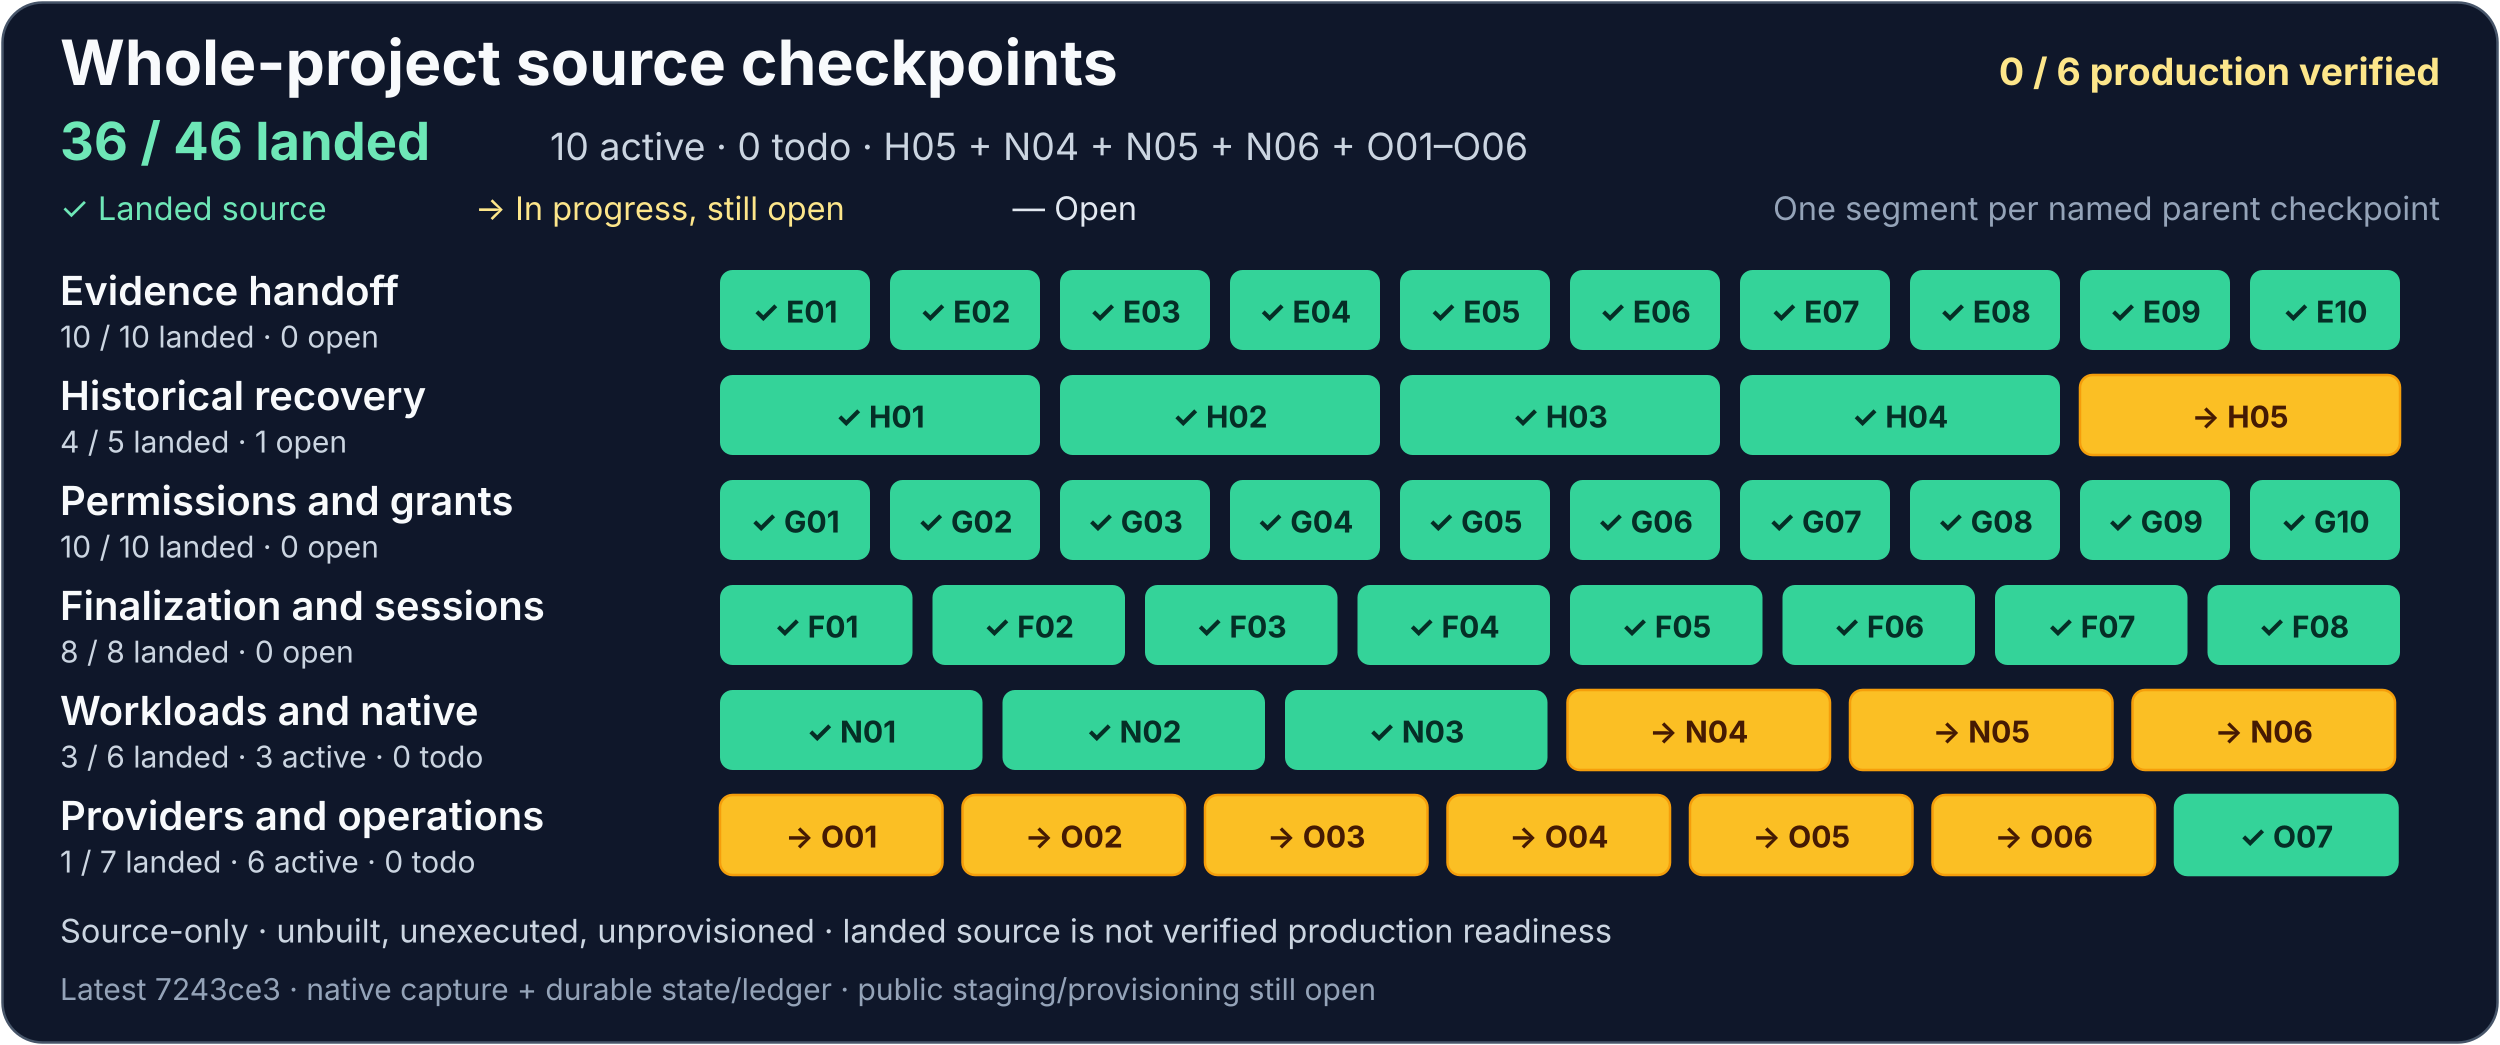
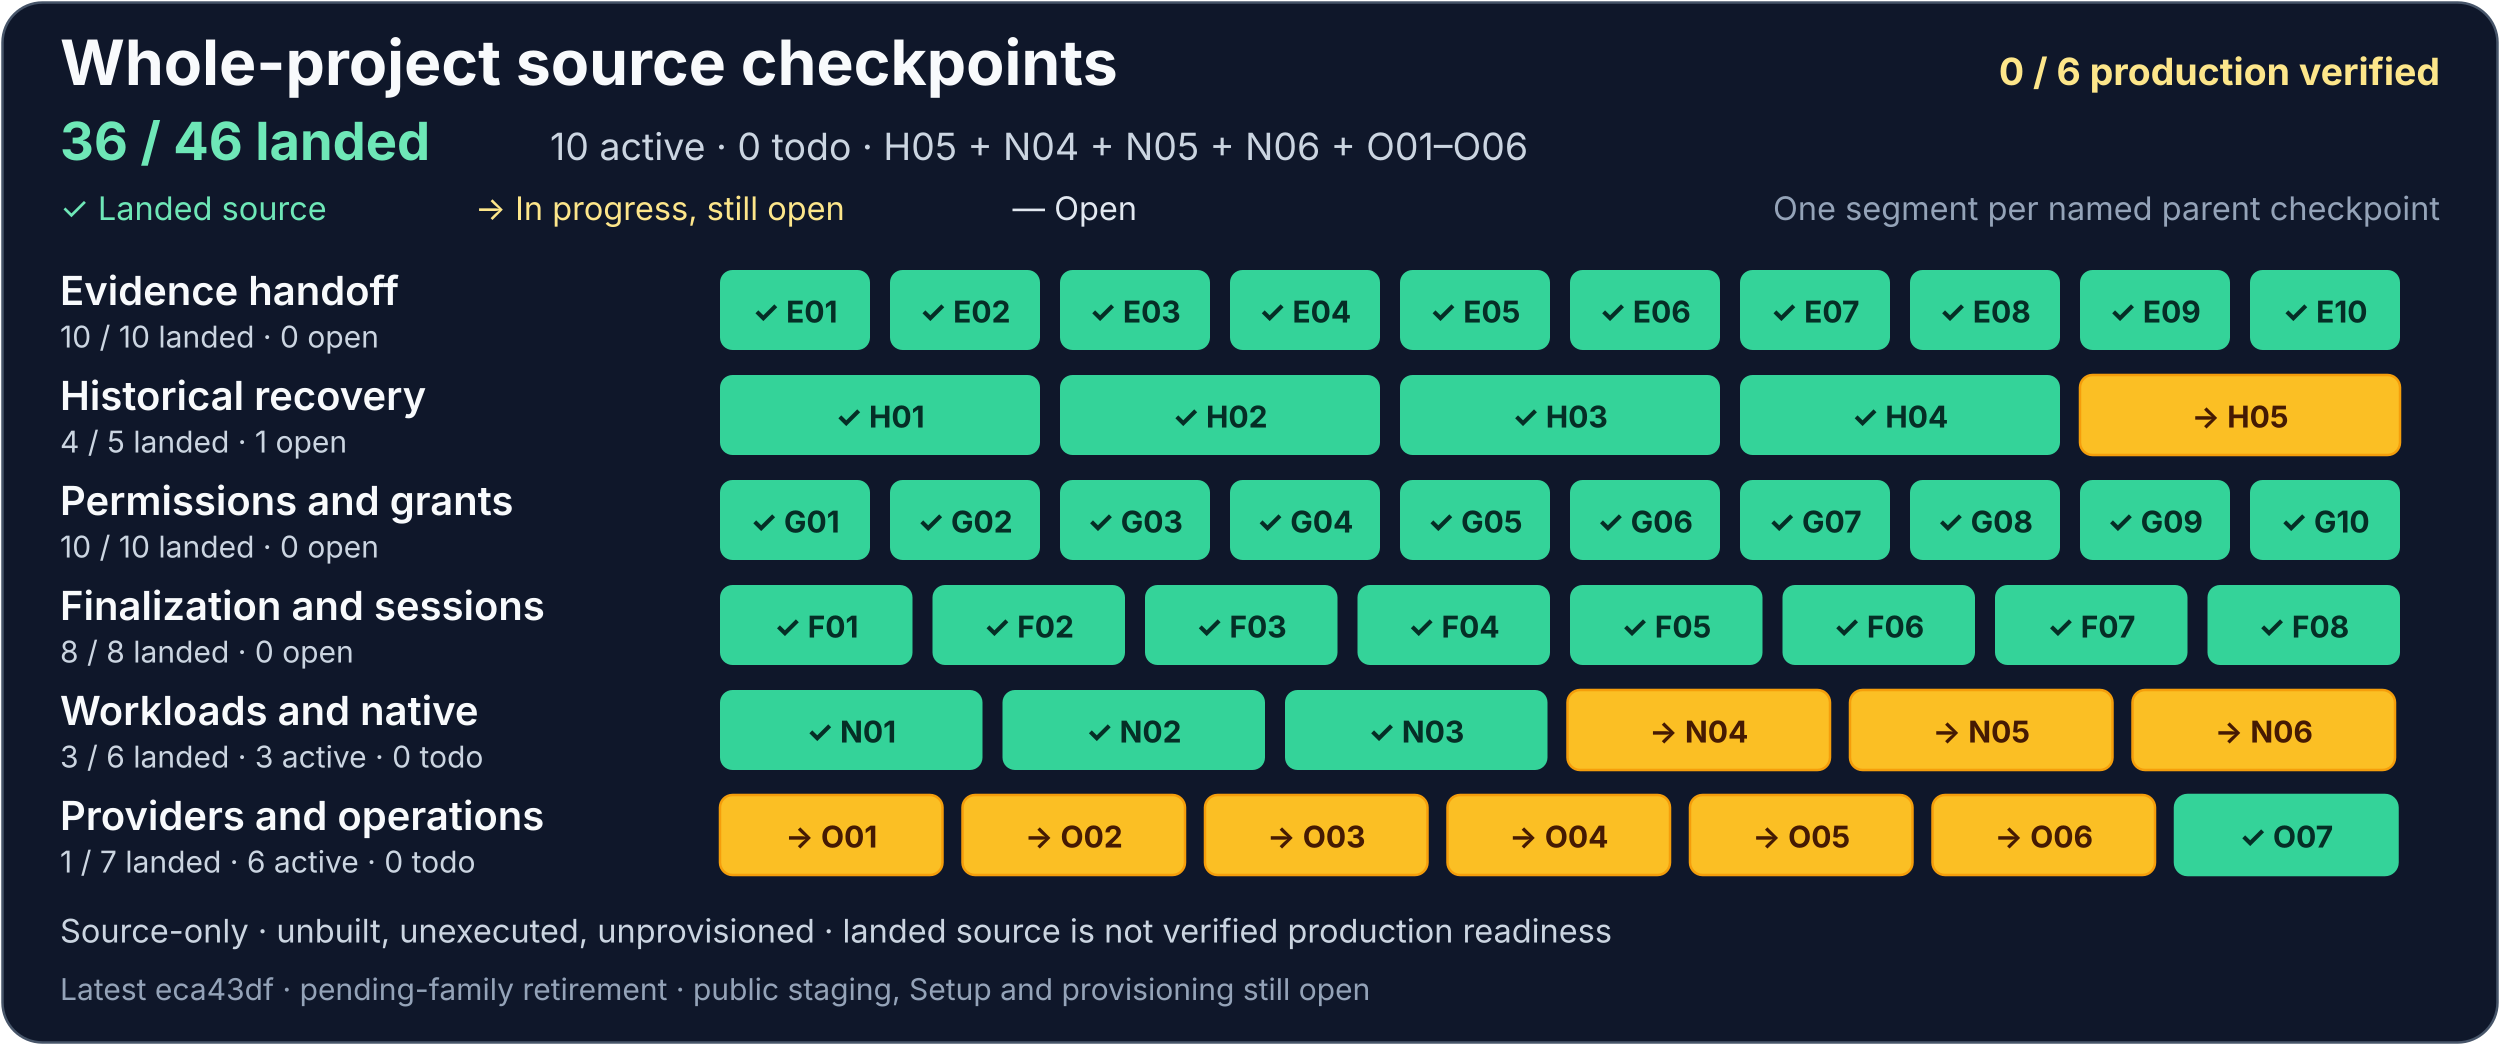
<svg xmlns="http://www.w3.org/2000/svg" width="1000" height="418" viewBox="0 0 1000 418" role="img" aria-labelledby="project-title project-description">
  <rect x="1" y="1" width="998" height="416" rx="16" fill="#0f172a" stroke="#475569" />
  <g font-family="system-ui, -apple-system, Segoe UI, sans-serif">
    <text x="24" y="34" fill="#f8fafc" font-size="25" font-weight="700">Whole-project source checkpoints</text>
    <text x="976" y="34" text-anchor="end" fill="#fde68a" font-size="15" font-weight="700">0 / 6 production verified</text>
    <text x="24" y="64" fill="#6ee7b7" font-size="21" font-weight="700">36 / 46 landed</text>
    <text x="220" y="64" fill="#cbd5e1" font-size="15">10 active · 0 todo · H05 + N04 + N05 + N06 + O01–O06</text>
    <text x="24" y="88" fill="#6ee7b7" font-size="13">✓ Landed source</text>
    <text x="190" y="88" fill="#fde68a" font-size="13">→ In progress, still open</text>
    <text x="405" y="88" fill="#e2e8f0" font-size="13">— Open</text>
    <text x="976" y="88" text-anchor="end" fill="#94a3b8" font-size="13">One segment per named parent checkpoint</text>
    <g aria-label="Evidence handoff: 10 of 10 landed, zero open">
      <text x="24" y="122" fill="#f8fafc" font-size="16" font-weight="600">Evidence handoff</text>
      <text x="24" y="139" fill="#cbd5e1" font-size="12">10 / 10 landed · 0 open</text>
      <g fill="#34d399">
        <rect x="288" y="108" width="60" height="32" rx="5" />
        <rect x="356" y="108" width="60" height="32" rx="5" />
        <rect x="424" y="108" width="60" height="32" rx="5" />
        <rect x="492" y="108" width="60" height="32" rx="5" />
        <rect x="560" y="108" width="60" height="32" rx="5" />
        <rect x="628" y="108" width="60" height="32" rx="5" />
        <rect x="696" y="108" width="60" height="32" rx="5" />
        <rect x="764" y="108" width="60" height="32" rx="5" />
        <rect x="832" y="108" width="60" height="32" rx="5" />
        <rect x="900" y="108" width="60" height="32" rx="5" />
      </g>
      <g fill="#052e26" font-size="12" font-weight="700" text-anchor="middle">
        <text x="318" y="129">✓ E01</text>
        <text x="386" y="129">✓ E02</text>
        <text x="454" y="129">✓ E03</text>
        <text x="522" y="129">✓ E04</text>
        <text x="590" y="129">✓ E05</text>
        <text x="658" y="129">✓ E06</text>
        <text x="726" y="129">✓ E07</text>
        <text x="794" y="129">✓ E08</text>
        <text x="862" y="129">✓ E09</text>
        <text x="930" y="129">✓ E10</text>
      </g>
    </g>
    <g aria-label="Historical recovery: 4 of 5 landed, one open">
      <text x="24" y="164" fill="#f8fafc" font-size="16" font-weight="600">Historical recovery</text>
      <text x="24" y="181" fill="#cbd5e1" font-size="12">4 / 5 landed · 1 open</text>
      <g fill="#34d399">
        <rect x="288" y="150" width="128" height="32" rx="5" />
        <rect x="424" y="150" width="128" height="32" rx="5" />
        <rect x="560" y="150" width="128" height="32" rx="5" />
        <rect x="696" y="150" width="128" height="32" rx="5" />
      </g>
      <a href="https://github.com/AndrewMohawk/serverware/commit/8af9c50398304ee69f9c3af85b1f4a52e4f2f6c0">
        <rect x="832" y="150" width="128" height="32" rx="5" fill="#fbbf24" stroke="#f59e0b" />
      </a>
      <g fill="#052e26" font-size="12" font-weight="700" text-anchor="middle">
        <text x="352" y="171">✓ H01</text>
        <text x="488" y="171">✓ H02</text>
        <text x="624" y="171">✓ H03</text>
        <text x="760" y="171">✓ H04</text>
        <text x="896" y="171" fill="#451a03">→ H05</text>
      </g>
    </g>
    <g aria-label="Permissions and grants: 10 of 10 landed, zero open">
      <text x="24" y="206" fill="#f8fafc" font-size="16" font-weight="600">Permissions and grants</text>
      <text x="24" y="223" fill="#cbd5e1" font-size="12">10 / 10 landed · 0 open</text>
      <g fill="#34d399">
        <rect x="288" y="192" width="60" height="32" rx="5" />
        <rect x="356" y="192" width="60" height="32" rx="5" />
        <rect x="424" y="192" width="60" height="32" rx="5" />
        <rect x="492" y="192" width="60" height="32" rx="5" />
        <rect x="560" y="192" width="60" height="32" rx="5" />
        <rect x="628" y="192" width="60" height="32" rx="5" />
        <rect x="696" y="192" width="60" height="32" rx="5" />
        <rect x="764" y="192" width="60" height="32" rx="5" />
        <rect x="832" y="192" width="60" height="32" rx="5" />
        <rect x="900" y="192" width="60" height="32" rx="5" />
      </g>
      <g fill="#052e26" font-size="12" font-weight="700" text-anchor="middle">
        <text x="318" y="213">✓ G01</text>
        <text x="386" y="213">✓ G02</text>
        <text x="454" y="213">✓ G03</text>
        <text x="522" y="213">✓ G04</text>
        <text x="590" y="213">✓ G05</text>
        <text x="658" y="213">✓ G06</text>
        <text x="726" y="213">✓ G07</text>
        <text x="794" y="213">✓ G08</text>
        <text x="862" y="213">✓ G09</text>
        <text x="930" y="213">✓ G10</text>
      </g>
    </g>
    <g aria-label="Finalization and sessions: 8 of 8 landed, zero open">
      <text x="24" y="248" fill="#f8fafc" font-size="16" font-weight="600">Finalization and sessions</text>
      <text x="24" y="265" fill="#cbd5e1" font-size="12">8 / 8 landed · 0 open</text>
      <g fill="#34d399">
        <rect x="288" y="234" width="77" height="32" rx="5" />
        <rect x="373" y="234" width="77" height="32" rx="5" />
        <rect x="458" y="234" width="77" height="32" rx="5" />
        <rect x="543" y="234" width="77" height="32" rx="5" />
        <rect x="628" y="234" width="77" height="32" rx="5" />
        <rect x="713" y="234" width="77" height="32" rx="5" />
        <rect x="798" y="234" width="77" height="32" rx="5" />
      </g>
      <rect x="883" y="234" width="77" height="32" rx="5" fill="#34d399" />
      <g fill="#052e26" font-size="12" font-weight="700" text-anchor="middle">
        <text x="326.5" y="255">✓ F01</text>
        <text x="411.5" y="255">✓ F02</text>
        <text x="496.5" y="255">✓ F03</text>
        <text x="581.5" y="255">✓ F04</text>
        <text x="666.5" y="255">✓ F05</text>
        <text x="751.5" y="255">✓ F06</text>
        <text x="836.5" y="255">✓ F07</text>
        <text x="921.5" y="255">✓ F08</text>
      </g>
    </g>
    <g aria-label="Workloads and native: 3 of 6 landed, three active and zero todo">
      <text x="24" y="290" fill="#f8fafc" font-size="16" font-weight="600">Workloads and native</text>
      <text x="24" y="307" fill="#cbd5e1" font-size="12">3 / 6 landed · 3 active · 0 todo</text>
      <g fill="#34d399">
        <rect x="288" y="276" width="105" height="32" rx="5" />
        <rect x="401" y="276" width="105" height="32" rx="5" />
        <rect x="514" y="276" width="105" height="32" rx="5" />
      </g>
      <g fill="#334155" stroke="#94a3b8">
        <a href="https://github.com/AndrewMohawk/serverware/commit/e1dc72bdaadca4bbbfcf83108d63305b61ec2f88">
          <rect x="627" y="276" width="105" height="32" rx="5" fill="#fbbf24" stroke="#f59e0b" />
        </a>
        <a href="https://github.com/AndrewMohawk/serverware/commit/e1dc72bdaadca4bbbfcf83108d63305b61ec2f88">
          <rect x="740" y="276" width="105" height="32" rx="5" fill="#fbbf24" stroke="#f59e0b" />
        </a>
-         <a href="https://github.com/AndrewMohawk/serverware/commit/7243ce3588093c03ebbbd095f6c7a2d1417bd0ca">
+         <a href="https://github.com/AndrewMohawk/serverware/commit/eca43df7d5d1abaa5356ac5ad8acb92a349c4af1">
          <rect x="853" y="276" width="105" height="32" rx="5" fill="#fbbf24" stroke="#f59e0b" />
        </a>
      </g>
      <g font-size="12" font-weight="700" text-anchor="middle">
        <text x="340.5" y="297" fill="#052e26">✓ N01</text>
        <text x="453.5" y="297" fill="#052e26">✓ N02</text>
        <text x="566.5" y="297" fill="#052e26">✓ N03</text>
        <text x="679.5" y="297" fill="#451a03">→ N04</text>
        <text x="792.5" y="297" fill="#451a03">→ N05</text>
        <text x="905.5" y="297" fill="#451a03">→ N06</text>
      </g>
    </g>
    <g aria-label="Providers and operations: one of 7 landed, six active and zero todo">
      <text x="24" y="332" fill="#f8fafc" font-size="16" font-weight="600">Providers and operations</text>
      <text x="24" y="349" fill="#cbd5e1" font-size="12">1 / 7 landed · 6 active · 0 todo</text>
      <g fill="#334155" stroke="#94a3b8">
-         <a href="https://github.com/AndrewMohawk/serverware/commit/ce1e981cb9678f2ef510ff252c68b7772ef33872">
+         <a href="https://github.com/AndrewMohawk/serverware/commit/eca43df7d5d1abaa5356ac5ad8acb92a349c4af1">
          <rect x="288" y="318" width="89" height="32" rx="5" fill="#fbbf24" stroke="#f59e0b" />
        </a>
-         <a href="https://github.com/AndrewMohawk/serverware/commit/43e2e062e121070841f0350b826d788f127e6e0e">
+         <a href="https://github.com/AndrewMohawk/serverware/commit/eca43df7d5d1abaa5356ac5ad8acb92a349c4af1">
          <rect x="385" y="318" width="89" height="32" rx="5" fill="#fbbf24" stroke="#f59e0b" />
        </a>
        <a href="https://github.com/AndrewMohawk/serverware/commit/af90afda7cfdfaeaaae26d8e72b33738b6fba039">
          <rect x="482" y="318" width="89" height="32" rx="5" fill="#fbbf24" stroke="#f59e0b" />
        </a>
-         <a href="https://github.com/AndrewMohawk/serverware/commit/43e2e062e121070841f0350b826d788f127e6e0e">
+         <a href="https://github.com/AndrewMohawk/serverware/commit/eca43df7d5d1abaa5356ac5ad8acb92a349c4af1">
          <rect x="579" y="318" width="89" height="32" rx="5" fill="#fbbf24" stroke="#f59e0b" />
        </a>
        <a href="https://github.com/AndrewMohawk/serverware/commit/ed2b18fa8c3b5b21a994a4494dce8d3fee066bb5">
          <rect x="676" y="318" width="89" height="32" rx="5" fill="#fbbf24" stroke="#f59e0b" />
        </a>
        <a href="https://github.com/AndrewMohawk/serverware/commit/2ae9505c40c2af88bb7b376c7b47d79fa98d20e8">
          <rect x="773" y="318" width="89" height="32" rx="5" fill="#fbbf24" stroke="#f59e0b" />
        </a>
        <a href="https://github.com/AndrewMohawk/serverware/commit/7cd671059560973739792fe0d2b308b0e6fd6c66">
          <rect x="870" y="318" width="89" height="32" rx="5" fill="#34d399" stroke="#34d399" />
        </a>
      </g>
      <g fill="#e2e8f0" font-size="12" font-weight="700" text-anchor="middle">
        <text x="332.5" y="339" fill="#451a03">→ O01</text>
        <text x="429.5" y="339" fill="#451a03">→ O02</text>
        <text x="526.5" y="339" fill="#451a03">→ O03</text>
        <text x="623.5" y="339" fill="#451a03">→ O04</text>
        <text x="720.5" y="339" fill="#451a03">→ O05</text>
        <text x="817.5" y="339" fill="#451a03">→ O06</text>
        <text x="914.5" y="339" fill="#052e26">✓ O07</text>
      </g>
    </g>
    <text x="24" y="377" fill="#cbd5e1" font-size="13">Source-only · unbuilt, unexecuted, unprovisioned · landed source is not verified production readiness</text>
-     <text x="24" y="400" fill="#94a3b8" font-size="12">Latest 7243ce3 · native capture + durable state/ledger · public staging/provisioning still open</text>
+     <text x="24" y="400" fill="#94a3b8" font-size="12">Latest eca43df · pending-family retirement · public staging, Setup and provisioning still open</text>
  </g>
</svg>
